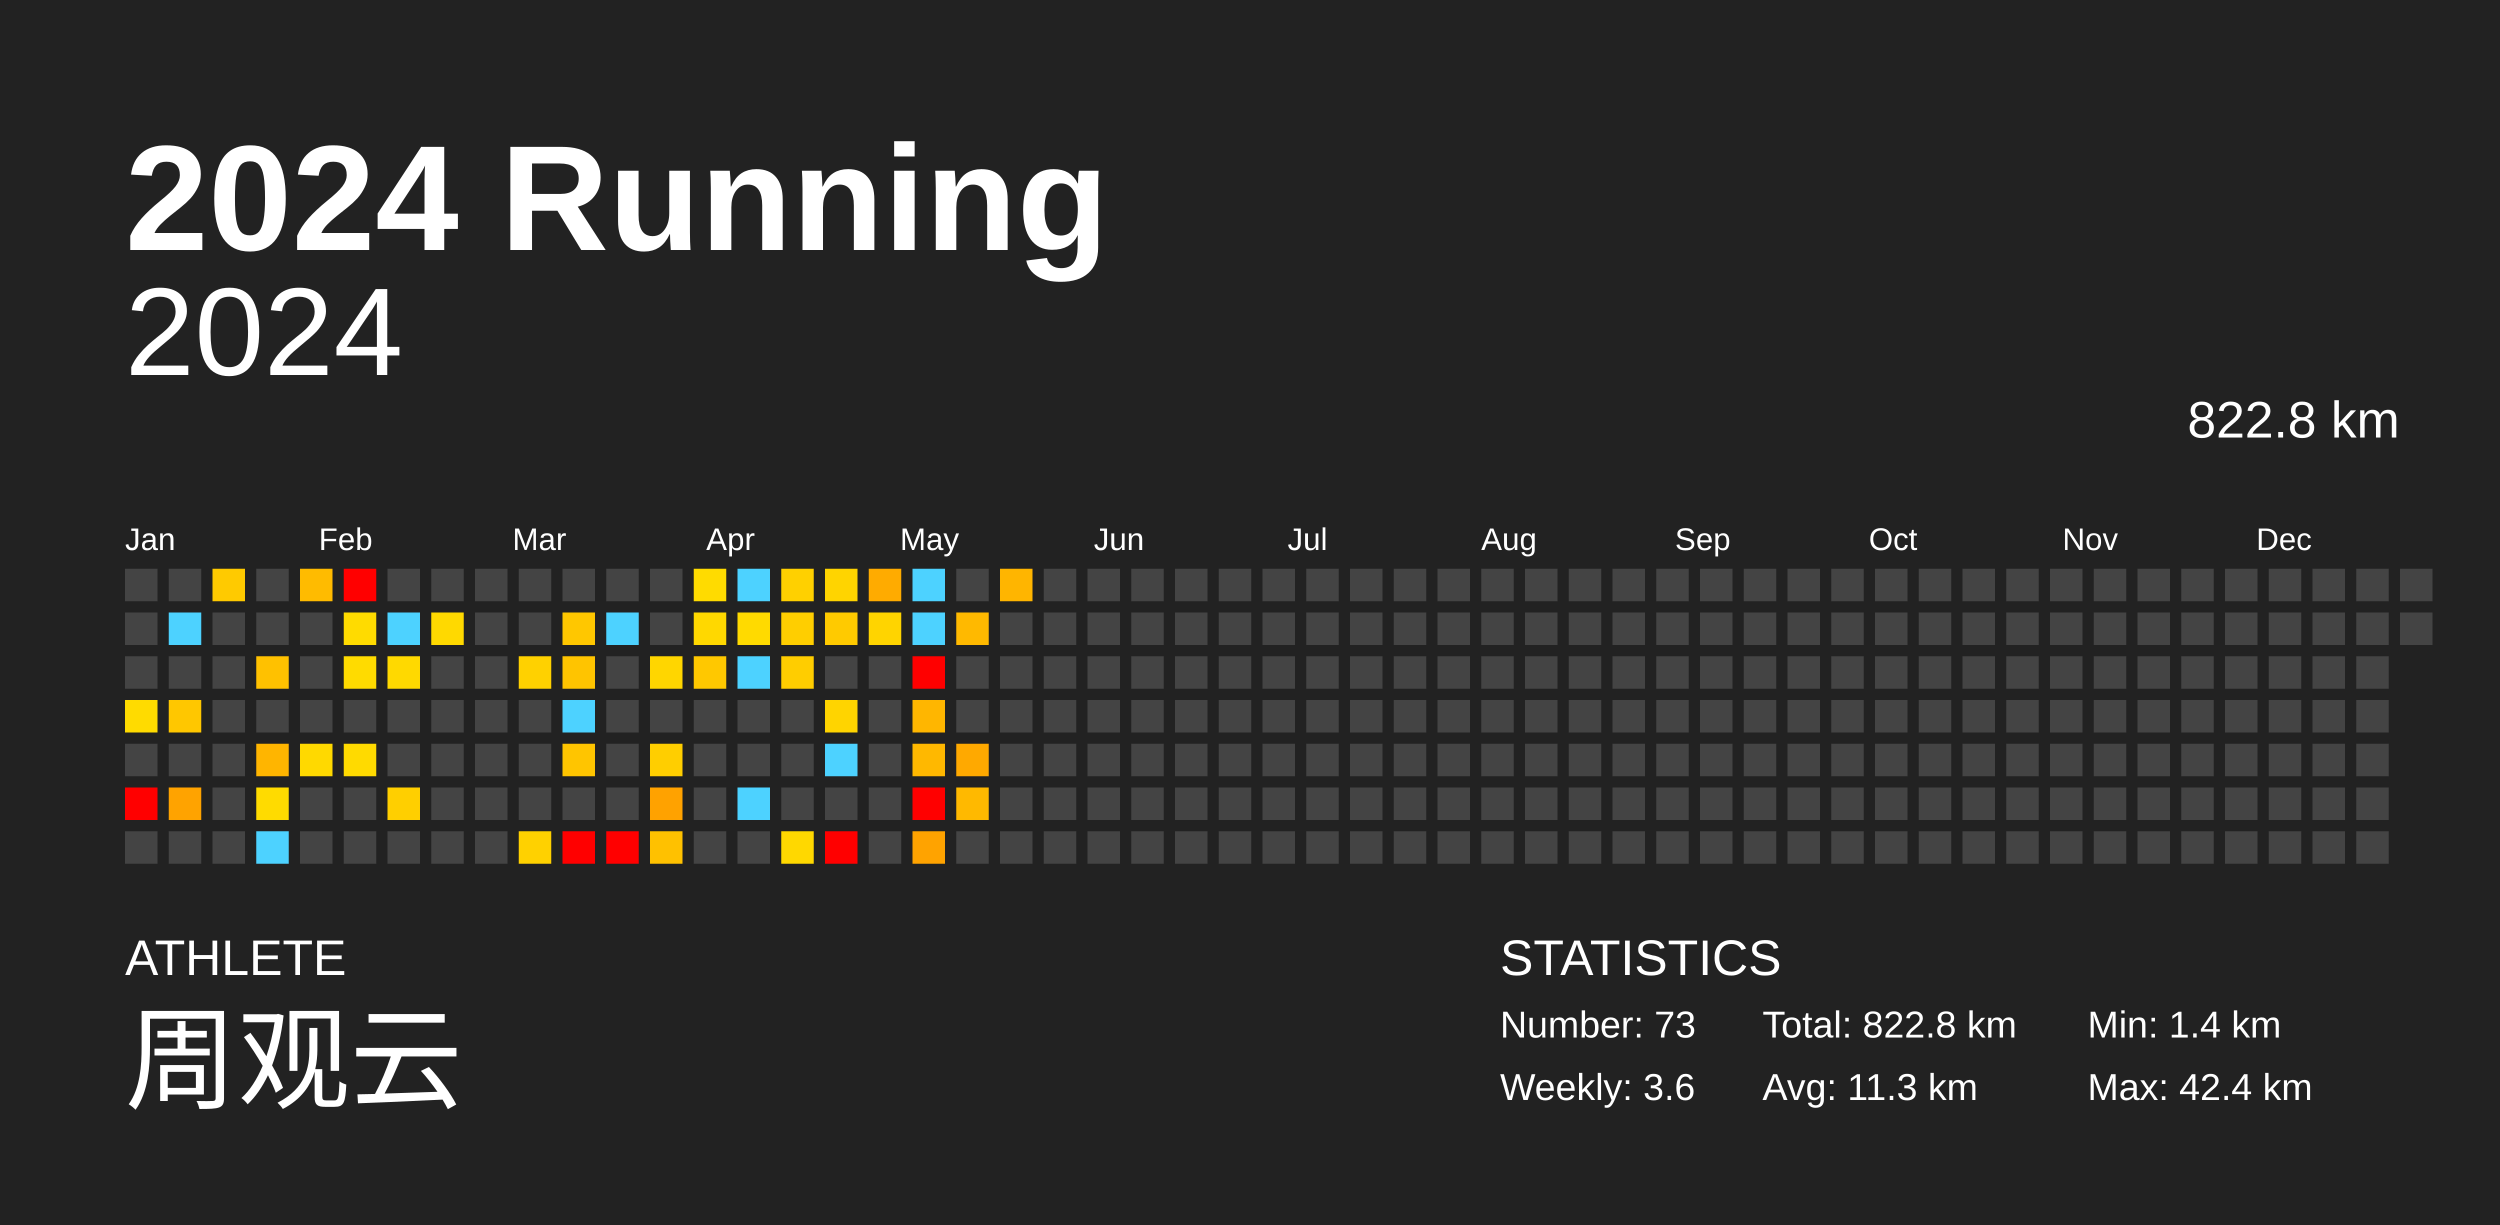
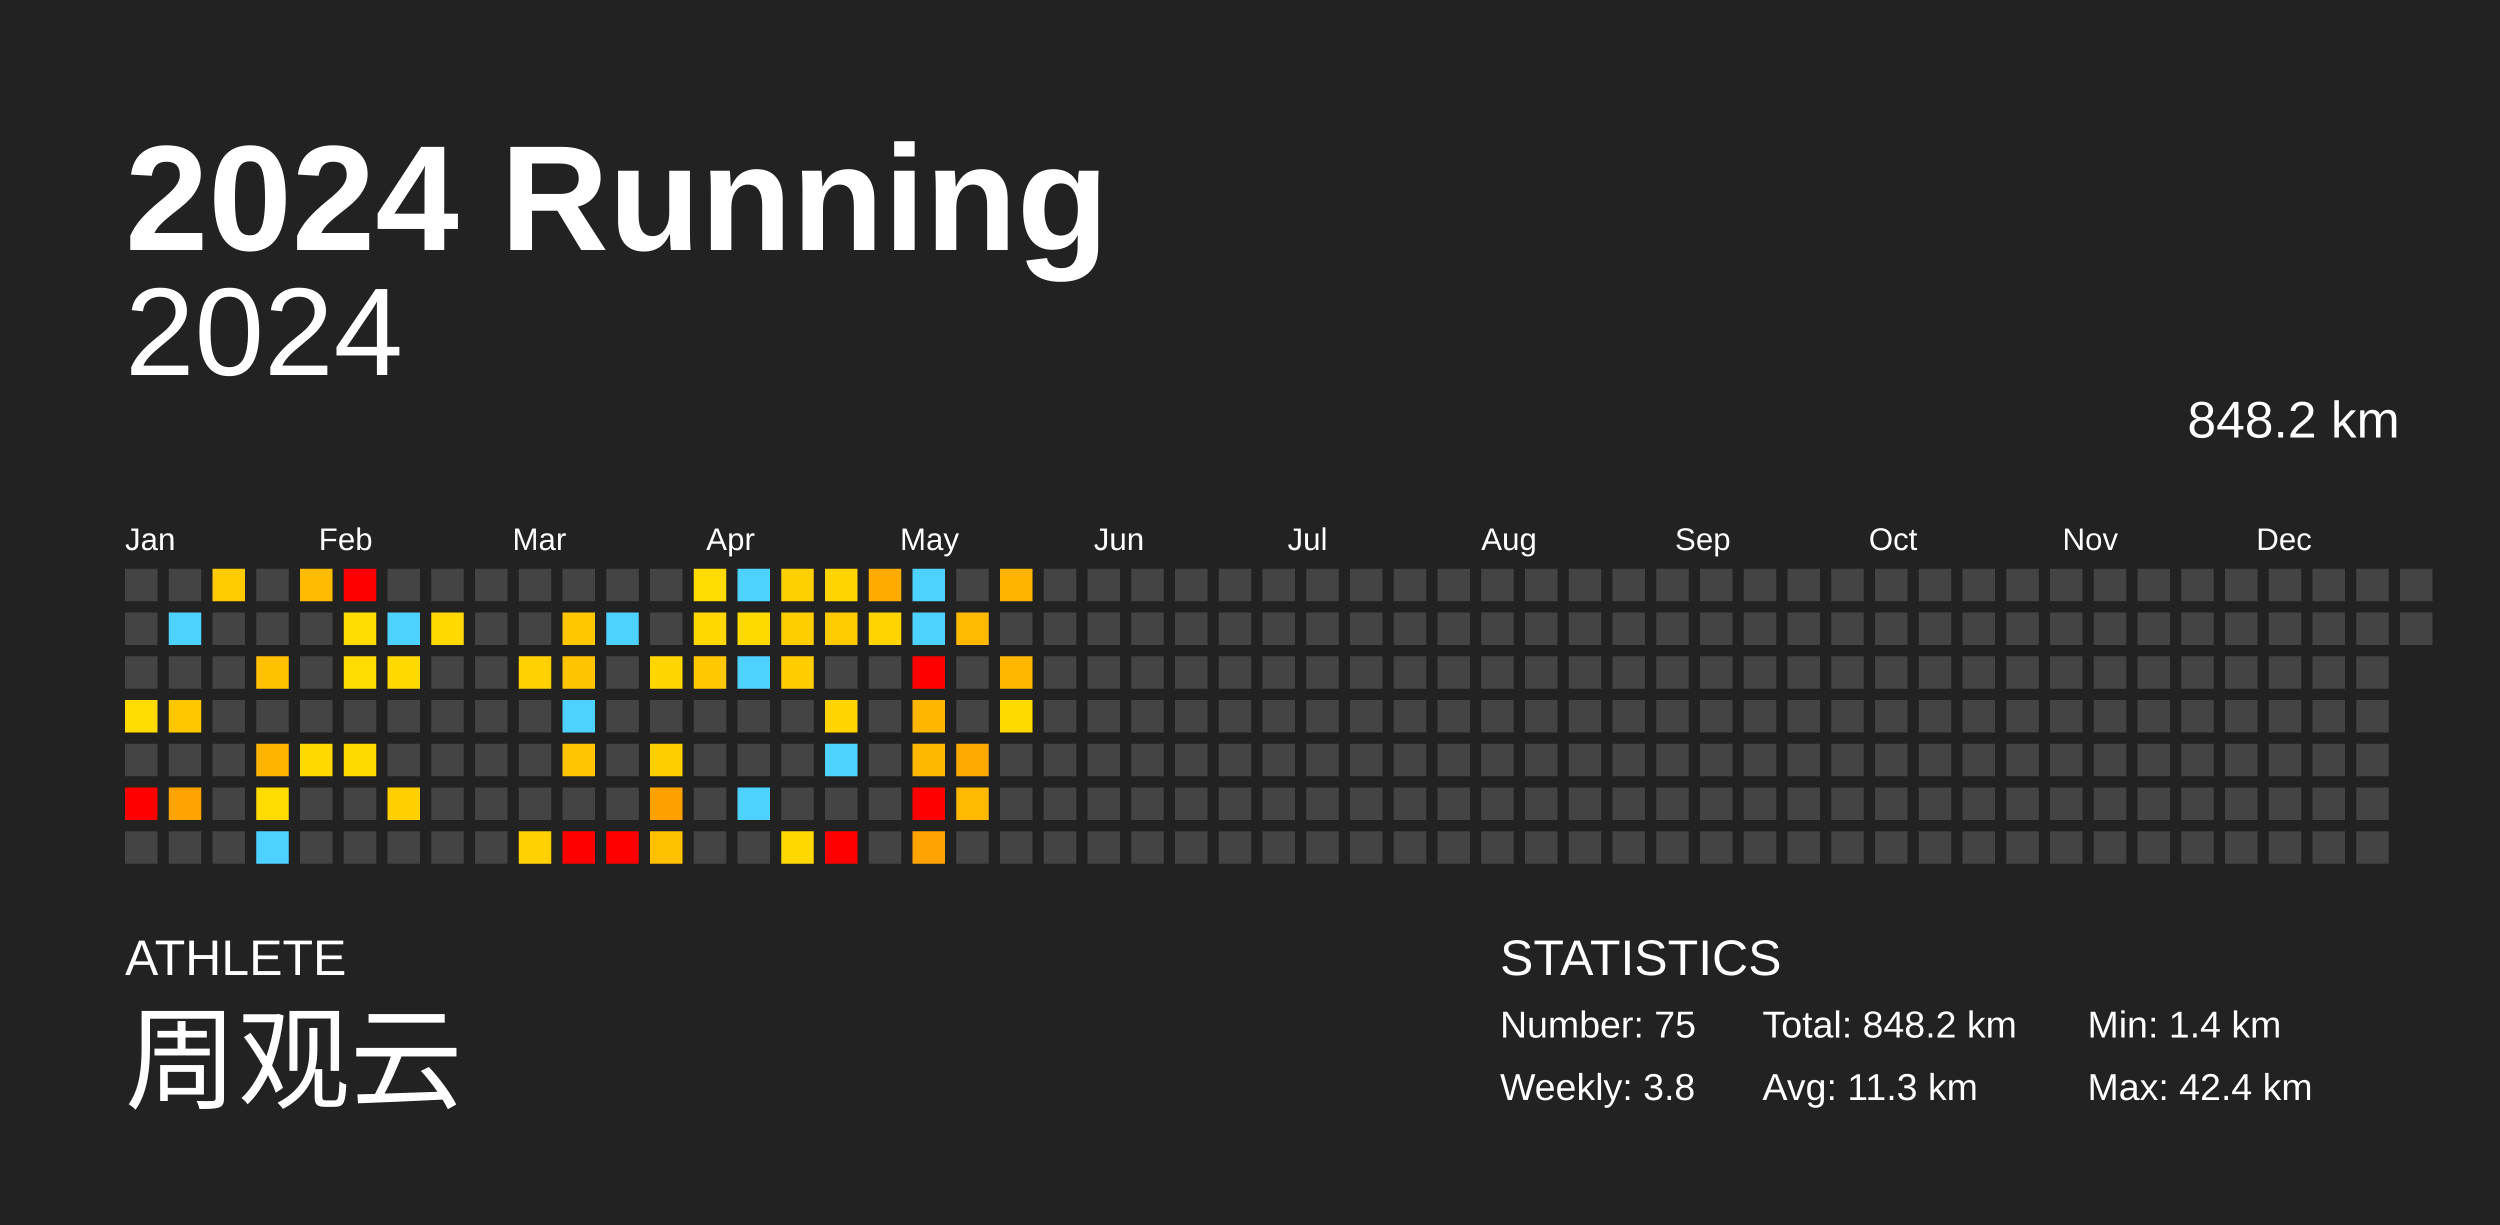
<svg xmlns="http://www.w3.org/2000/svg" baseProfile="full" height="98mm" version="1.1" viewBox="0,0,200,98" width="200mm">
  <defs />
  <rect fill="#222222" height="98" width="200" x="0" y="0" />
  <text fill="#FFFFFF" style="font-size:12px; font-family:Arial; font-weight:bold;" x="10" y="20">2024 Running</text>
  <text fill="#FFFFFF" style="font-size:4px; font-family:Arial" x="10" y="78">ATHLETE</text>
  <text fill="#FFFFFF" style="font-size:9px; font-family:Arial" x="10" y="88">周观云</text>
  <text fill="#FFFFFF" style="font-size:4px; font-family:Arial" x="120" y="78">STATISTICS</text>
-   <text fill="#FFFFFF" style="font-size:3px; font-family:Arial" x="120" y="83">Number: 73</text>
-   <text fill="#FFFFFF" style="font-size:3px; font-family:Arial" x="120" y="88">Weekly: 3.6</text>
-   <text fill="#FFFFFF" style="font-size:3px; font-family:Arial" x="141" y="83">Total: 822.8 km</text>
+   <text fill="#FFFFFF" style="font-size:3px; font-family:Arial" x="120" y="83">Number: 75</text>
+   <text fill="#FFFFFF" style="font-size:3px; font-family:Arial" x="120" y="88">Weekly: 3.8</text>
+   <text fill="#FFFFFF" style="font-size:3px; font-family:Arial" x="141" y="83">Total: 848.2 km</text>
  <text fill="#FFFFFF" style="font-size:3px; font-family:Arial" x="141" y="88">Avg: 11.3 km</text>
  <text fill="#FFFFFF" style="font-size:3px; font-family:Arial" x="167" y="83">Min: 1.4 km</text>
  <text fill="#FFFFFF" style="font-size:3px; font-family:Arial" x="167" y="88">Max: 42.4 km</text>
  <text alignment-baseline="hanging" fill="#FFFFFF" style="font-size:10.0px; font-family:Arial;" x="10" y="30">2024</text>
-   <text alignment-baseline="hanging" fill="#FFFFFF" style="font-size:4.125px; font-family:Arial;" x="175" y="35">822.8 km</text>
+   <text alignment-baseline="hanging" fill="#FFFFFF" style="font-size:4.125px; font-family:Arial;" x="175" y="35">848.2 km</text>
  <text fill="#FFFFFF" style="font-size:2.5px; font-family:Arial" x="10.0" y="44">Jan</text>
  <text fill="#FFFFFF" style="font-size:2.5px; font-family:Arial" x="25.5" y="44">Feb</text>
  <text fill="#FFFFFF" style="font-size:2.5px; font-family:Arial" x="41.0" y="44">Mar</text>
  <text fill="#FFFFFF" style="font-size:2.5px; font-family:Arial" x="56.5" y="44">Apr</text>
  <text fill="#FFFFFF" style="font-size:2.5px; font-family:Arial" x="72.0" y="44">May</text>
  <text fill="#FFFFFF" style="font-size:2.5px; font-family:Arial" x="87.5" y="44">Jun</text>
  <text fill="#FFFFFF" style="font-size:2.5px; font-family:Arial" x="103.0" y="44">Jul</text>
  <text fill="#FFFFFF" style="font-size:2.5px; font-family:Arial" x="118.5" y="44">Aug</text>
  <text fill="#FFFFFF" style="font-size:2.5px; font-family:Arial" x="134.0" y="44">Sep</text>
  <text fill="#FFFFFF" style="font-size:2.5px; font-family:Arial" x="149.5" y="44">Oct</text>
  <text fill="#FFFFFF" style="font-size:2.5px; font-family:Arial" x="165.0" y="44">Nov</text>
  <text fill="#FFFFFF" style="font-size:2.5px; font-family:Arial" x="180.5" y="44">Dec</text>
  <rect fill="#444444" height="2.6" width="2.6" x="10.0" y="45.5" />
  <rect fill="#444444" height="2.6" width="2.6" x="10.0" y="49.0" />
  <rect fill="#444444" height="2.6" width="2.6" x="10.0" y="52.5" />
  <rect fill="#ffdb00" height="2.6" width="2.6" x="10.0" y="56.0" />
  <rect fill="#444444" height="2.6" width="2.6" x="10.0" y="59.5" />
  <rect fill="red" height="2.6" width="2.6" x="10.0" y="63.0" />
  <rect fill="#444444" height="2.6" width="2.6" x="10.0" y="66.5" />
  <rect fill="#444444" height="2.6" width="2.6" x="13.5" y="45.5" />
  <rect fill="#4dd2ff" height="2.6" width="2.6" x="13.5" y="49.0" />
  <rect fill="#444444" height="2.6" width="2.6" x="13.5" y="52.5" />
  <rect fill="#ffc700" height="2.6" width="2.6" x="13.5" y="56.0" />
  <rect fill="#444444" height="2.6" width="2.6" x="13.5" y="59.5" />
  <rect fill="#ffa300" height="2.6" width="2.6" x="13.5" y="63.0" />
  <rect fill="#444444" height="2.6" width="2.6" x="13.5" y="66.5" />
  <rect fill="#ffca00" height="2.6" width="2.6" x="17.0" y="45.5" />
  <rect fill="#444444" height="2.6" width="2.6" x="17.0" y="49.0" />
  <rect fill="#444444" height="2.6" width="2.6" x="17.0" y="52.5" />
  <rect fill="#444444" height="2.6" width="2.6" x="17.0" y="56.0" />
  <rect fill="#444444" height="2.6" width="2.6" x="17.0" y="59.5" />
  <rect fill="#444444" height="2.6" width="2.6" x="17.0" y="63.0" />
  <rect fill="#444444" height="2.6" width="2.6" x="17.0" y="66.5" />
  <rect fill="#444444" height="2.6" width="2.6" x="20.5" y="45.5" />
  <rect fill="#444444" height="2.6" width="2.6" x="20.5" y="49.0" />
  <rect fill="#ffc100" height="2.6" width="2.6" x="20.5" y="52.5" />
  <rect fill="#444444" height="2.6" width="2.6" x="20.5" y="56.0" />
  <rect fill="#ffb500" height="2.6" width="2.6" x="20.5" y="59.5" />
  <rect fill="#ffdb00" height="2.6" width="2.6" x="20.5" y="63.0" />
  <rect fill="#4dd2ff" height="2.6" width="2.6" x="20.5" y="66.5" />
  <rect fill="#ffbb00" height="2.6" width="2.6" x="24.0" y="45.5" />
  <rect fill="#444444" height="2.6" width="2.6" x="24.0" y="49.0" />
  <rect fill="#444444" height="2.6" width="2.6" x="24.0" y="52.5" />
  <rect fill="#444444" height="2.6" width="2.6" x="24.0" y="56.0" />
  <rect fill="#ffd900" height="2.6" width="2.6" x="24.0" y="59.5" />
  <rect fill="#444444" height="2.6" width="2.6" x="24.0" y="63.0" />
  <rect fill="#444444" height="2.6" width="2.6" x="24.0" y="66.5" />
  <rect fill="red" height="2.6" width="2.6" x="27.5" y="45.5" />
  <rect fill="#ffdb00" height="2.6" width="2.6" x="27.5" y="49.0" />
  <rect fill="#ffdb00" height="2.6" width="2.6" x="27.5" y="52.5" />
  <rect fill="#444444" height="2.6" width="2.6" x="27.5" y="56.0" />
  <rect fill="#ffda00" height="2.6" width="2.6" x="27.5" y="59.5" />
  <rect fill="#444444" height="2.6" width="2.6" x="27.5" y="63.0" />
  <rect fill="#444444" height="2.6" width="2.6" x="27.5" y="66.5" />
  <rect fill="#444444" height="2.6" width="2.6" x="31.0" y="45.5" />
  <rect fill="#4dd2ff" height="2.6" width="2.6" x="31.0" y="49.0" />
  <rect fill="#ffd900" height="2.6" width="2.6" x="31.0" y="52.5" />
  <rect fill="#444444" height="2.6" width="2.6" x="31.0" y="56.0" />
  <rect fill="#444444" height="2.6" width="2.6" x="31.0" y="59.5" />
  <rect fill="#ffcf00" height="2.6" width="2.6" x="31.0" y="63.0" />
  <rect fill="#444444" height="2.6" width="2.6" x="31.0" y="66.5" />
  <rect fill="#444444" height="2.6" width="2.6" x="34.5" y="45.5" />
  <rect fill="#ffd900" height="2.6" width="2.6" x="34.5" y="49.0" />
  <rect fill="#444444" height="2.6" width="2.6" x="34.5" y="52.5" />
  <rect fill="#444444" height="2.6" width="2.6" x="34.5" y="56.0" />
  <rect fill="#444444" height="2.6" width="2.6" x="34.5" y="59.5" />
  <rect fill="#444444" height="2.6" width="2.6" x="34.5" y="63.0" />
  <rect fill="#444444" height="2.6" width="2.6" x="34.5" y="66.5" />
  <rect fill="#444444" height="2.6" width="2.6" x="38.0" y="45.5" />
  <rect fill="#444444" height="2.6" width="2.6" x="38.0" y="49.0" />
  <rect fill="#444444" height="2.6" width="2.6" x="38.0" y="52.5" />
  <rect fill="#444444" height="2.6" width="2.6" x="38.0" y="56.0" />
  <rect fill="#444444" height="2.6" width="2.6" x="38.0" y="59.5" />
  <rect fill="#444444" height="2.6" width="2.6" x="38.0" y="63.0" />
  <rect fill="#444444" height="2.6" width="2.6" x="38.0" y="66.5" />
  <rect fill="#444444" height="2.6" width="2.6" x="41.5" y="45.5" />
  <rect fill="#444444" height="2.6" width="2.6" x="41.5" y="49.0" />
  <rect fill="#ffd100" height="2.6" width="2.6" x="41.5" y="52.5" />
  <rect fill="#444444" height="2.6" width="2.6" x="41.5" y="56.0" />
  <rect fill="#444444" height="2.6" width="2.6" x="41.5" y="59.5" />
  <rect fill="#444444" height="2.6" width="2.6" x="41.5" y="63.0" />
  <rect fill="#ffd100" height="2.6" width="2.6" x="41.5" y="66.5" />
  <rect fill="#444444" height="2.6" width="2.6" x="45.0" y="45.5" />
  <rect fill="#ffc700" height="2.6" width="2.6" x="45.0" y="49.0" />
  <rect fill="#ffc400" height="2.6" width="2.6" x="45.0" y="52.5" />
  <rect fill="#4dd2ff" height="2.6" width="2.6" x="45.0" y="56.0" />
  <rect fill="#ffc500" height="2.6" width="2.6" x="45.0" y="59.5" />
  <rect fill="#444444" height="2.6" width="2.6" x="45.0" y="63.0" />
  <rect fill="red" height="2.6" width="2.6" x="45.0" y="66.5" />
  <rect fill="#444444" height="2.6" width="2.6" x="48.5" y="45.5" />
  <rect fill="#4dd2ff" height="2.6" width="2.6" x="48.5" y="49.0" />
  <rect fill="#444444" height="2.6" width="2.6" x="48.5" y="52.5" />
  <rect fill="#444444" height="2.6" width="2.6" x="48.5" y="56.0" />
  <rect fill="#444444" height="2.6" width="2.6" x="48.5" y="59.5" />
  <rect fill="#444444" height="2.6" width="2.6" x="48.5" y="63.0" />
  <rect fill="red" height="2.6" width="2.6" x="48.5" y="66.5" />
  <rect fill="#444444" height="2.6" width="2.6" x="52.0" y="45.5" />
  <rect fill="#444444" height="2.6" width="2.6" x="52.0" y="49.0" />
  <rect fill="#ffd600" height="2.6" width="2.6" x="52.0" y="52.5" />
  <rect fill="#444444" height="2.6" width="2.6" x="52.0" y="56.0" />
  <rect fill="#ffce00" height="2.6" width="2.6" x="52.0" y="59.5" />
  <rect fill="#ffa200" height="2.6" width="2.6" x="52.0" y="63.0" />
  <rect fill="#ffc100" height="2.6" width="2.6" x="52.0" y="66.5" />
  <rect fill="#ffdb00" height="2.6" width="2.6" x="55.5" y="45.5" />
  <rect fill="#ffd800" height="2.6" width="2.6" x="55.5" y="49.0" />
  <rect fill="#ffc800" height="2.6" width="2.6" x="55.5" y="52.5" />
  <rect fill="#444444" height="2.6" width="2.6" x="55.5" y="56.0" />
  <rect fill="#444444" height="2.6" width="2.6" x="55.5" y="59.5" />
  <rect fill="#444444" height="2.6" width="2.6" x="55.5" y="63.0" />
  <rect fill="#444444" height="2.6" width="2.6" x="55.5" y="66.5" />
  <rect fill="#4dd2ff" height="2.6" width="2.6" x="59.0" y="45.5" />
  <rect fill="#ffda00" height="2.6" width="2.6" x="59.0" y="49.0" />
  <rect fill="#4dd2ff" height="2.6" width="2.6" x="59.0" y="52.5" />
  <rect fill="#444444" height="2.6" width="2.6" x="59.0" y="56.0" />
  <rect fill="#444444" height="2.6" width="2.6" x="59.0" y="59.5" />
  <rect fill="#4dd2ff" height="2.6" width="2.6" x="59.0" y="63.0" />
  <rect fill="#444444" height="2.6" width="2.6" x="59.0" y="66.5" />
  <rect fill="#ffd000" height="2.6" width="2.6" x="62.5" y="45.5" />
  <rect fill="#ffce00" height="2.6" width="2.6" x="62.5" y="49.0" />
  <rect fill="#ffcd00" height="2.6" width="2.6" x="62.5" y="52.5" />
  <rect fill="#444444" height="2.6" width="2.6" x="62.5" y="56.0" />
  <rect fill="#444444" height="2.6" width="2.6" x="62.5" y="59.5" />
  <rect fill="#444444" height="2.6" width="2.6" x="62.5" y="63.0" />
  <rect fill="#ffd800" height="2.6" width="2.6" x="62.5" y="66.5" />
  <rect fill="#ffd400" height="2.6" width="2.6" x="66.0" y="45.5" />
  <rect fill="#ffca00" height="2.6" width="2.6" x="66.0" y="49.0" />
  <rect fill="#444444" height="2.6" width="2.6" x="66.0" y="52.5" />
  <rect fill="#ffd400" height="2.6" width="2.6" x="66.0" y="56.0" />
  <rect fill="#4dd2ff" height="2.6" width="2.6" x="66.0" y="59.5" />
  <rect fill="#444444" height="2.6" width="2.6" x="66.0" y="63.0" />
  <rect fill="red" height="2.6" width="2.6" x="66.0" y="66.5" />
  <rect fill="#ffab00" height="2.6" width="2.6" x="69.5" y="45.5" />
  <rect fill="#ffd400" height="2.6" width="2.6" x="69.5" y="49.0" />
  <rect fill="#444444" height="2.6" width="2.6" x="69.5" y="52.5" />
  <rect fill="#444444" height="2.6" width="2.6" x="69.5" y="56.0" />
  <rect fill="#444444" height="2.6" width="2.6" x="69.5" y="59.5" />
  <rect fill="#444444" height="2.6" width="2.6" x="69.5" y="63.0" />
  <rect fill="#444444" height="2.6" width="2.6" x="69.5" y="66.5" />
  <rect fill="#4dd2ff" height="2.6" width="2.6" x="73.0" y="45.5" />
  <rect fill="#4dd2ff" height="2.6" width="2.6" x="73.0" y="49.0" />
  <rect fill="red" height="2.6" width="2.6" x="73.0" y="52.5" />
  <rect fill="#ffb600" height="2.6" width="2.6" x="73.0" y="56.0" />
  <rect fill="#ffb800" height="2.6" width="2.6" x="73.0" y="59.5" />
  <rect fill="red" height="2.6" width="2.6" x="73.0" y="63.0" />
  <rect fill="#ffa300" height="2.6" width="2.6" x="73.0" y="66.5" />
  <rect fill="#444444" height="2.6" width="2.6" x="76.5" y="45.5" />
  <rect fill="#ffb900" height="2.6" width="2.6" x="76.5" y="49.0" />
  <rect fill="#444444" height="2.6" width="2.6" x="76.5" y="52.5" />
  <rect fill="#444444" height="2.6" width="2.6" x="76.5" y="56.0" />
  <rect fill="#ffa900" height="2.6" width="2.6" x="76.5" y="59.5" />
  <rect fill="#ffb900" height="2.6" width="2.6" x="76.5" y="63.0" />
  <rect fill="#444444" height="2.6" width="2.6" x="76.5" y="66.5" />
  <rect fill="#ffb500" height="2.6" width="2.6" x="80.0" y="45.5" />
  <rect fill="#444444" height="2.6" width="2.6" x="80.0" y="49.0" />
-   <rect fill="#444444" height="2.6" width="2.6" x="80.0" y="52.5" />
-   <rect fill="#444444" height="2.6" width="2.6" x="80.0" y="56.0" />
+   <rect fill="#ffb700" height="2.6" width="2.6" x="80.0" y="52.5" />
+   <rect fill="#ffda00" height="2.6" width="2.6" x="80.0" y="56.0" />
  <rect fill="#444444" height="2.6" width="2.6" x="80.0" y="59.5" />
  <rect fill="#444444" height="2.6" width="2.6" x="80.0" y="63.0" />
  <rect fill="#444444" height="2.6" width="2.6" x="80.0" y="66.5" />
  <rect fill="#444444" height="2.6" width="2.6" x="83.5" y="45.5" />
  <rect fill="#444444" height="2.6" width="2.6" x="83.5" y="49.0" />
  <rect fill="#444444" height="2.6" width="2.6" x="83.5" y="52.5" />
  <rect fill="#444444" height="2.6" width="2.6" x="83.5" y="56.0" />
  <rect fill="#444444" height="2.6" width="2.6" x="83.5" y="59.5" />
  <rect fill="#444444" height="2.6" width="2.6" x="83.5" y="63.0" />
  <rect fill="#444444" height="2.6" width="2.6" x="83.5" y="66.5" />
  <rect fill="#444444" height="2.6" width="2.6" x="87.0" y="45.5" />
  <rect fill="#444444" height="2.6" width="2.6" x="87.0" y="49.0" />
  <rect fill="#444444" height="2.6" width="2.6" x="87.0" y="52.5" />
  <rect fill="#444444" height="2.6" width="2.6" x="87.0" y="56.0" />
  <rect fill="#444444" height="2.6" width="2.6" x="87.0" y="59.5" />
  <rect fill="#444444" height="2.6" width="2.6" x="87.0" y="63.0" />
  <rect fill="#444444" height="2.6" width="2.6" x="87.0" y="66.5" />
  <rect fill="#444444" height="2.6" width="2.6" x="90.5" y="45.5" />
  <rect fill="#444444" height="2.6" width="2.6" x="90.5" y="49.0" />
  <rect fill="#444444" height="2.6" width="2.6" x="90.5" y="52.5" />
  <rect fill="#444444" height="2.6" width="2.6" x="90.5" y="56.0" />
  <rect fill="#444444" height="2.6" width="2.6" x="90.5" y="59.5" />
  <rect fill="#444444" height="2.6" width="2.6" x="90.5" y="63.0" />
  <rect fill="#444444" height="2.6" width="2.6" x="90.5" y="66.5" />
  <rect fill="#444444" height="2.6" width="2.6" x="94.0" y="45.5" />
  <rect fill="#444444" height="2.6" width="2.6" x="94.0" y="49.0" />
  <rect fill="#444444" height="2.6" width="2.6" x="94.0" y="52.5" />
  <rect fill="#444444" height="2.6" width="2.6" x="94.0" y="56.0" />
  <rect fill="#444444" height="2.6" width="2.6" x="94.0" y="59.5" />
  <rect fill="#444444" height="2.6" width="2.6" x="94.0" y="63.0" />
  <rect fill="#444444" height="2.6" width="2.6" x="94.0" y="66.5" />
  <rect fill="#444444" height="2.6" width="2.6" x="97.5" y="45.5" />
  <rect fill="#444444" height="2.6" width="2.6" x="97.5" y="49.0" />
  <rect fill="#444444" height="2.6" width="2.6" x="97.5" y="52.5" />
  <rect fill="#444444" height="2.6" width="2.6" x="97.5" y="56.0" />
  <rect fill="#444444" height="2.6" width="2.6" x="97.5" y="59.5" />
  <rect fill="#444444" height="2.6" width="2.6" x="97.5" y="63.0" />
  <rect fill="#444444" height="2.6" width="2.6" x="97.5" y="66.5" />
  <rect fill="#444444" height="2.6" width="2.6" x="101.0" y="45.5" />
  <rect fill="#444444" height="2.6" width="2.6" x="101.0" y="49.0" />
  <rect fill="#444444" height="2.6" width="2.6" x="101.0" y="52.5" />
  <rect fill="#444444" height="2.6" width="2.6" x="101.0" y="56.0" />
  <rect fill="#444444" height="2.6" width="2.6" x="101.0" y="59.5" />
  <rect fill="#444444" height="2.6" width="2.6" x="101.0" y="63.0" />
  <rect fill="#444444" height="2.6" width="2.6" x="101.0" y="66.5" />
  <rect fill="#444444" height="2.6" width="2.6" x="104.5" y="45.5" />
  <rect fill="#444444" height="2.6" width="2.6" x="104.5" y="49.0" />
  <rect fill="#444444" height="2.6" width="2.6" x="104.5" y="52.5" />
  <rect fill="#444444" height="2.6" width="2.6" x="104.5" y="56.0" />
  <rect fill="#444444" height="2.6" width="2.6" x="104.5" y="59.5" />
  <rect fill="#444444" height="2.6" width="2.6" x="104.5" y="63.0" />
  <rect fill="#444444" height="2.6" width="2.6" x="104.5" y="66.5" />
  <rect fill="#444444" height="2.6" width="2.6" x="108.0" y="45.5" />
  <rect fill="#444444" height="2.6" width="2.6" x="108.0" y="49.0" />
  <rect fill="#444444" height="2.6" width="2.6" x="108.0" y="52.5" />
  <rect fill="#444444" height="2.6" width="2.6" x="108.0" y="56.0" />
  <rect fill="#444444" height="2.6" width="2.6" x="108.0" y="59.5" />
  <rect fill="#444444" height="2.6" width="2.6" x="108.0" y="63.0" />
  <rect fill="#444444" height="2.6" width="2.6" x="108.0" y="66.5" />
  <rect fill="#444444" height="2.6" width="2.6" x="111.5" y="45.5" />
  <rect fill="#444444" height="2.6" width="2.6" x="111.5" y="49.0" />
  <rect fill="#444444" height="2.6" width="2.6" x="111.5" y="52.5" />
  <rect fill="#444444" height="2.6" width="2.6" x="111.5" y="56.0" />
  <rect fill="#444444" height="2.6" width="2.6" x="111.5" y="59.5" />
  <rect fill="#444444" height="2.6" width="2.6" x="111.5" y="63.0" />
  <rect fill="#444444" height="2.6" width="2.6" x="111.5" y="66.5" />
  <rect fill="#444444" height="2.6" width="2.6" x="115.0" y="45.5" />
  <rect fill="#444444" height="2.6" width="2.6" x="115.0" y="49.0" />
  <rect fill="#444444" height="2.6" width="2.6" x="115.0" y="52.5" />
  <rect fill="#444444" height="2.6" width="2.6" x="115.0" y="56.0" />
  <rect fill="#444444" height="2.6" width="2.6" x="115.0" y="59.5" />
  <rect fill="#444444" height="2.6" width="2.6" x="115.0" y="63.0" />
  <rect fill="#444444" height="2.6" width="2.6" x="115.0" y="66.5" />
  <rect fill="#444444" height="2.6" width="2.6" x="118.5" y="45.5" />
  <rect fill="#444444" height="2.6" width="2.6" x="118.5" y="49.0" />
  <rect fill="#444444" height="2.6" width="2.6" x="118.5" y="52.5" />
  <rect fill="#444444" height="2.6" width="2.6" x="118.5" y="56.0" />
  <rect fill="#444444" height="2.6" width="2.6" x="118.5" y="59.5" />
  <rect fill="#444444" height="2.6" width="2.6" x="118.5" y="63.0" />
  <rect fill="#444444" height="2.6" width="2.6" x="118.5" y="66.5" />
  <rect fill="#444444" height="2.6" width="2.6" x="122.0" y="45.5" />
  <rect fill="#444444" height="2.6" width="2.6" x="122.0" y="49.0" />
  <rect fill="#444444" height="2.6" width="2.6" x="122.0" y="52.5" />
  <rect fill="#444444" height="2.6" width="2.6" x="122.0" y="56.0" />
  <rect fill="#444444" height="2.6" width="2.6" x="122.0" y="59.5" />
  <rect fill="#444444" height="2.6" width="2.6" x="122.0" y="63.0" />
  <rect fill="#444444" height="2.6" width="2.6" x="122.0" y="66.5" />
  <rect fill="#444444" height="2.6" width="2.6" x="125.5" y="45.5" />
  <rect fill="#444444" height="2.6" width="2.6" x="125.5" y="49.0" />
  <rect fill="#444444" height="2.6" width="2.6" x="125.5" y="52.5" />
  <rect fill="#444444" height="2.6" width="2.6" x="125.5" y="56.0" />
  <rect fill="#444444" height="2.6" width="2.6" x="125.5" y="59.5" />
  <rect fill="#444444" height="2.6" width="2.6" x="125.5" y="63.0" />
  <rect fill="#444444" height="2.6" width="2.6" x="125.5" y="66.5" />
  <rect fill="#444444" height="2.6" width="2.6" x="129.0" y="45.5" />
  <rect fill="#444444" height="2.6" width="2.6" x="129.0" y="49.0" />
  <rect fill="#444444" height="2.6" width="2.6" x="129.0" y="52.5" />
  <rect fill="#444444" height="2.6" width="2.6" x="129.0" y="56.0" />
  <rect fill="#444444" height="2.6" width="2.6" x="129.0" y="59.5" />
  <rect fill="#444444" height="2.6" width="2.6" x="129.0" y="63.0" />
  <rect fill="#444444" height="2.6" width="2.6" x="129.0" y="66.5" />
  <rect fill="#444444" height="2.6" width="2.6" x="132.5" y="45.5" />
  <rect fill="#444444" height="2.6" width="2.6" x="132.5" y="49.0" />
  <rect fill="#444444" height="2.6" width="2.6" x="132.5" y="52.5" />
  <rect fill="#444444" height="2.6" width="2.6" x="132.5" y="56.0" />
  <rect fill="#444444" height="2.6" width="2.6" x="132.5" y="59.5" />
  <rect fill="#444444" height="2.6" width="2.6" x="132.5" y="63.0" />
  <rect fill="#444444" height="2.6" width="2.6" x="132.5" y="66.5" />
  <rect fill="#444444" height="2.6" width="2.6" x="136.0" y="45.5" />
  <rect fill="#444444" height="2.6" width="2.6" x="136.0" y="49.0" />
  <rect fill="#444444" height="2.6" width="2.6" x="136.0" y="52.5" />
  <rect fill="#444444" height="2.6" width="2.6" x="136.0" y="56.0" />
  <rect fill="#444444" height="2.6" width="2.6" x="136.0" y="59.5" />
  <rect fill="#444444" height="2.6" width="2.6" x="136.0" y="63.0" />
  <rect fill="#444444" height="2.6" width="2.6" x="136.0" y="66.5" />
  <rect fill="#444444" height="2.6" width="2.6" x="139.5" y="45.5" />
  <rect fill="#444444" height="2.6" width="2.6" x="139.5" y="49.0" />
  <rect fill="#444444" height="2.6" width="2.6" x="139.5" y="52.5" />
  <rect fill="#444444" height="2.6" width="2.6" x="139.5" y="56.0" />
  <rect fill="#444444" height="2.6" width="2.6" x="139.5" y="59.5" />
  <rect fill="#444444" height="2.6" width="2.6" x="139.5" y="63.0" />
  <rect fill="#444444" height="2.6" width="2.6" x="139.5" y="66.5" />
  <rect fill="#444444" height="2.6" width="2.6" x="143.0" y="45.5" />
  <rect fill="#444444" height="2.6" width="2.6" x="143.0" y="49.0" />
  <rect fill="#444444" height="2.6" width="2.6" x="143.0" y="52.5" />
  <rect fill="#444444" height="2.6" width="2.6" x="143.0" y="56.0" />
  <rect fill="#444444" height="2.6" width="2.6" x="143.0" y="59.5" />
  <rect fill="#444444" height="2.6" width="2.6" x="143.0" y="63.0" />
  <rect fill="#444444" height="2.6" width="2.6" x="143.0" y="66.5" />
  <rect fill="#444444" height="2.6" width="2.6" x="146.5" y="45.5" />
  <rect fill="#444444" height="2.6" width="2.6" x="146.5" y="49.0" />
  <rect fill="#444444" height="2.6" width="2.6" x="146.5" y="52.5" />
  <rect fill="#444444" height="2.6" width="2.6" x="146.5" y="56.0" />
  <rect fill="#444444" height="2.6" width="2.6" x="146.5" y="59.5" />
  <rect fill="#444444" height="2.6" width="2.6" x="146.5" y="63.0" />
  <rect fill="#444444" height="2.6" width="2.6" x="146.5" y="66.5" />
  <rect fill="#444444" height="2.6" width="2.6" x="150.0" y="45.5" />
  <rect fill="#444444" height="2.6" width="2.6" x="150.0" y="49.0" />
  <rect fill="#444444" height="2.6" width="2.6" x="150.0" y="52.5" />
  <rect fill="#444444" height="2.6" width="2.6" x="150.0" y="56.0" />
  <rect fill="#444444" height="2.6" width="2.6" x="150.0" y="59.5" />
  <rect fill="#444444" height="2.6" width="2.6" x="150.0" y="63.0" />
  <rect fill="#444444" height="2.6" width="2.6" x="150.0" y="66.5" />
  <rect fill="#444444" height="2.6" width="2.6" x="153.5" y="45.5" />
  <rect fill="#444444" height="2.6" width="2.6" x="153.5" y="49.0" />
  <rect fill="#444444" height="2.6" width="2.6" x="153.5" y="52.5" />
  <rect fill="#444444" height="2.6" width="2.6" x="153.5" y="56.0" />
  <rect fill="#444444" height="2.6" width="2.6" x="153.5" y="59.5" />
  <rect fill="#444444" height="2.6" width="2.6" x="153.5" y="63.0" />
  <rect fill="#444444" height="2.6" width="2.6" x="153.5" y="66.5" />
  <rect fill="#444444" height="2.6" width="2.6" x="157.0" y="45.5" />
  <rect fill="#444444" height="2.6" width="2.6" x="157.0" y="49.0" />
  <rect fill="#444444" height="2.6" width="2.6" x="157.0" y="52.5" />
  <rect fill="#444444" height="2.6" width="2.6" x="157.0" y="56.0" />
  <rect fill="#444444" height="2.6" width="2.6" x="157.0" y="59.5" />
  <rect fill="#444444" height="2.6" width="2.6" x="157.0" y="63.0" />
  <rect fill="#444444" height="2.6" width="2.6" x="157.0" y="66.5" />
  <rect fill="#444444" height="2.6" width="2.6" x="160.5" y="45.5" />
  <rect fill="#444444" height="2.6" width="2.6" x="160.5" y="49.0" />
  <rect fill="#444444" height="2.6" width="2.6" x="160.5" y="52.5" />
  <rect fill="#444444" height="2.6" width="2.6" x="160.5" y="56.0" />
  <rect fill="#444444" height="2.6" width="2.6" x="160.5" y="59.5" />
  <rect fill="#444444" height="2.6" width="2.6" x="160.5" y="63.0" />
  <rect fill="#444444" height="2.6" width="2.6" x="160.5" y="66.5" />
  <rect fill="#444444" height="2.6" width="2.6" x="164.0" y="45.5" />
  <rect fill="#444444" height="2.6" width="2.6" x="164.0" y="49.0" />
  <rect fill="#444444" height="2.6" width="2.6" x="164.0" y="52.5" />
  <rect fill="#444444" height="2.6" width="2.6" x="164.0" y="56.0" />
  <rect fill="#444444" height="2.6" width="2.6" x="164.0" y="59.5" />
  <rect fill="#444444" height="2.6" width="2.6" x="164.0" y="63.0" />
  <rect fill="#444444" height="2.6" width="2.6" x="164.0" y="66.5" />
  <rect fill="#444444" height="2.6" width="2.6" x="167.5" y="45.5" />
  <rect fill="#444444" height="2.6" width="2.6" x="167.5" y="49.0" />
  <rect fill="#444444" height="2.6" width="2.6" x="167.5" y="52.5" />
  <rect fill="#444444" height="2.6" width="2.6" x="167.5" y="56.0" />
  <rect fill="#444444" height="2.6" width="2.6" x="167.5" y="59.5" />
  <rect fill="#444444" height="2.6" width="2.6" x="167.5" y="63.0" />
  <rect fill="#444444" height="2.6" width="2.6" x="167.5" y="66.5" />
  <rect fill="#444444" height="2.6" width="2.6" x="171.0" y="45.5" />
  <rect fill="#444444" height="2.6" width="2.6" x="171.0" y="49.0" />
  <rect fill="#444444" height="2.6" width="2.6" x="171.0" y="52.5" />
  <rect fill="#444444" height="2.6" width="2.6" x="171.0" y="56.0" />
  <rect fill="#444444" height="2.6" width="2.6" x="171.0" y="59.5" />
  <rect fill="#444444" height="2.6" width="2.6" x="171.0" y="63.0" />
  <rect fill="#444444" height="2.6" width="2.6" x="171.0" y="66.5" />
  <rect fill="#444444" height="2.6" width="2.6" x="174.5" y="45.5" />
  <rect fill="#444444" height="2.6" width="2.6" x="174.5" y="49.0" />
  <rect fill="#444444" height="2.6" width="2.6" x="174.5" y="52.5" />
  <rect fill="#444444" height="2.6" width="2.6" x="174.5" y="56.0" />
  <rect fill="#444444" height="2.6" width="2.6" x="174.5" y="59.5" />
  <rect fill="#444444" height="2.6" width="2.6" x="174.5" y="63.0" />
  <rect fill="#444444" height="2.6" width="2.6" x="174.5" y="66.5" />
  <rect fill="#444444" height="2.6" width="2.6" x="178.0" y="45.5" />
  <rect fill="#444444" height="2.6" width="2.6" x="178.0" y="49.0" />
  <rect fill="#444444" height="2.6" width="2.6" x="178.0" y="52.5" />
  <rect fill="#444444" height="2.6" width="2.6" x="178.0" y="56.0" />
  <rect fill="#444444" height="2.6" width="2.6" x="178.0" y="59.5" />
  <rect fill="#444444" height="2.6" width="2.6" x="178.0" y="63.0" />
  <rect fill="#444444" height="2.6" width="2.6" x="178.0" y="66.5" />
  <rect fill="#444444" height="2.6" width="2.6" x="181.5" y="45.5" />
  <rect fill="#444444" height="2.6" width="2.6" x="181.5" y="49.0" />
  <rect fill="#444444" height="2.6" width="2.6" x="181.5" y="52.5" />
  <rect fill="#444444" height="2.6" width="2.6" x="181.5" y="56.0" />
  <rect fill="#444444" height="2.6" width="2.6" x="181.5" y="59.5" />
  <rect fill="#444444" height="2.6" width="2.6" x="181.5" y="63.0" />
  <rect fill="#444444" height="2.6" width="2.6" x="181.5" y="66.5" />
  <rect fill="#444444" height="2.6" width="2.6" x="185.0" y="45.5" />
  <rect fill="#444444" height="2.6" width="2.6" x="185.0" y="49.0" />
  <rect fill="#444444" height="2.6" width="2.6" x="185.0" y="52.5" />
  <rect fill="#444444" height="2.6" width="2.6" x="185.0" y="56.0" />
  <rect fill="#444444" height="2.6" width="2.6" x="185.0" y="59.5" />
  <rect fill="#444444" height="2.6" width="2.6" x="185.0" y="63.0" />
  <rect fill="#444444" height="2.6" width="2.6" x="185.0" y="66.5" />
  <rect fill="#444444" height="2.6" width="2.6" x="188.5" y="45.5" />
  <rect fill="#444444" height="2.6" width="2.6" x="188.5" y="49.0" />
  <rect fill="#444444" height="2.6" width="2.6" x="188.5" y="52.5" />
  <rect fill="#444444" height="2.6" width="2.6" x="188.5" y="56.0" />
  <rect fill="#444444" height="2.6" width="2.6" x="188.5" y="59.5" />
  <rect fill="#444444" height="2.6" width="2.6" x="188.5" y="63.0" />
  <rect fill="#444444" height="2.6" width="2.6" x="188.5" y="66.5" />
  <rect fill="#444444" height="2.6" width="2.6" x="192.0" y="45.5" />
  <rect fill="#444444" height="2.6" width="2.6" x="192.0" y="49.0" />
</svg>
